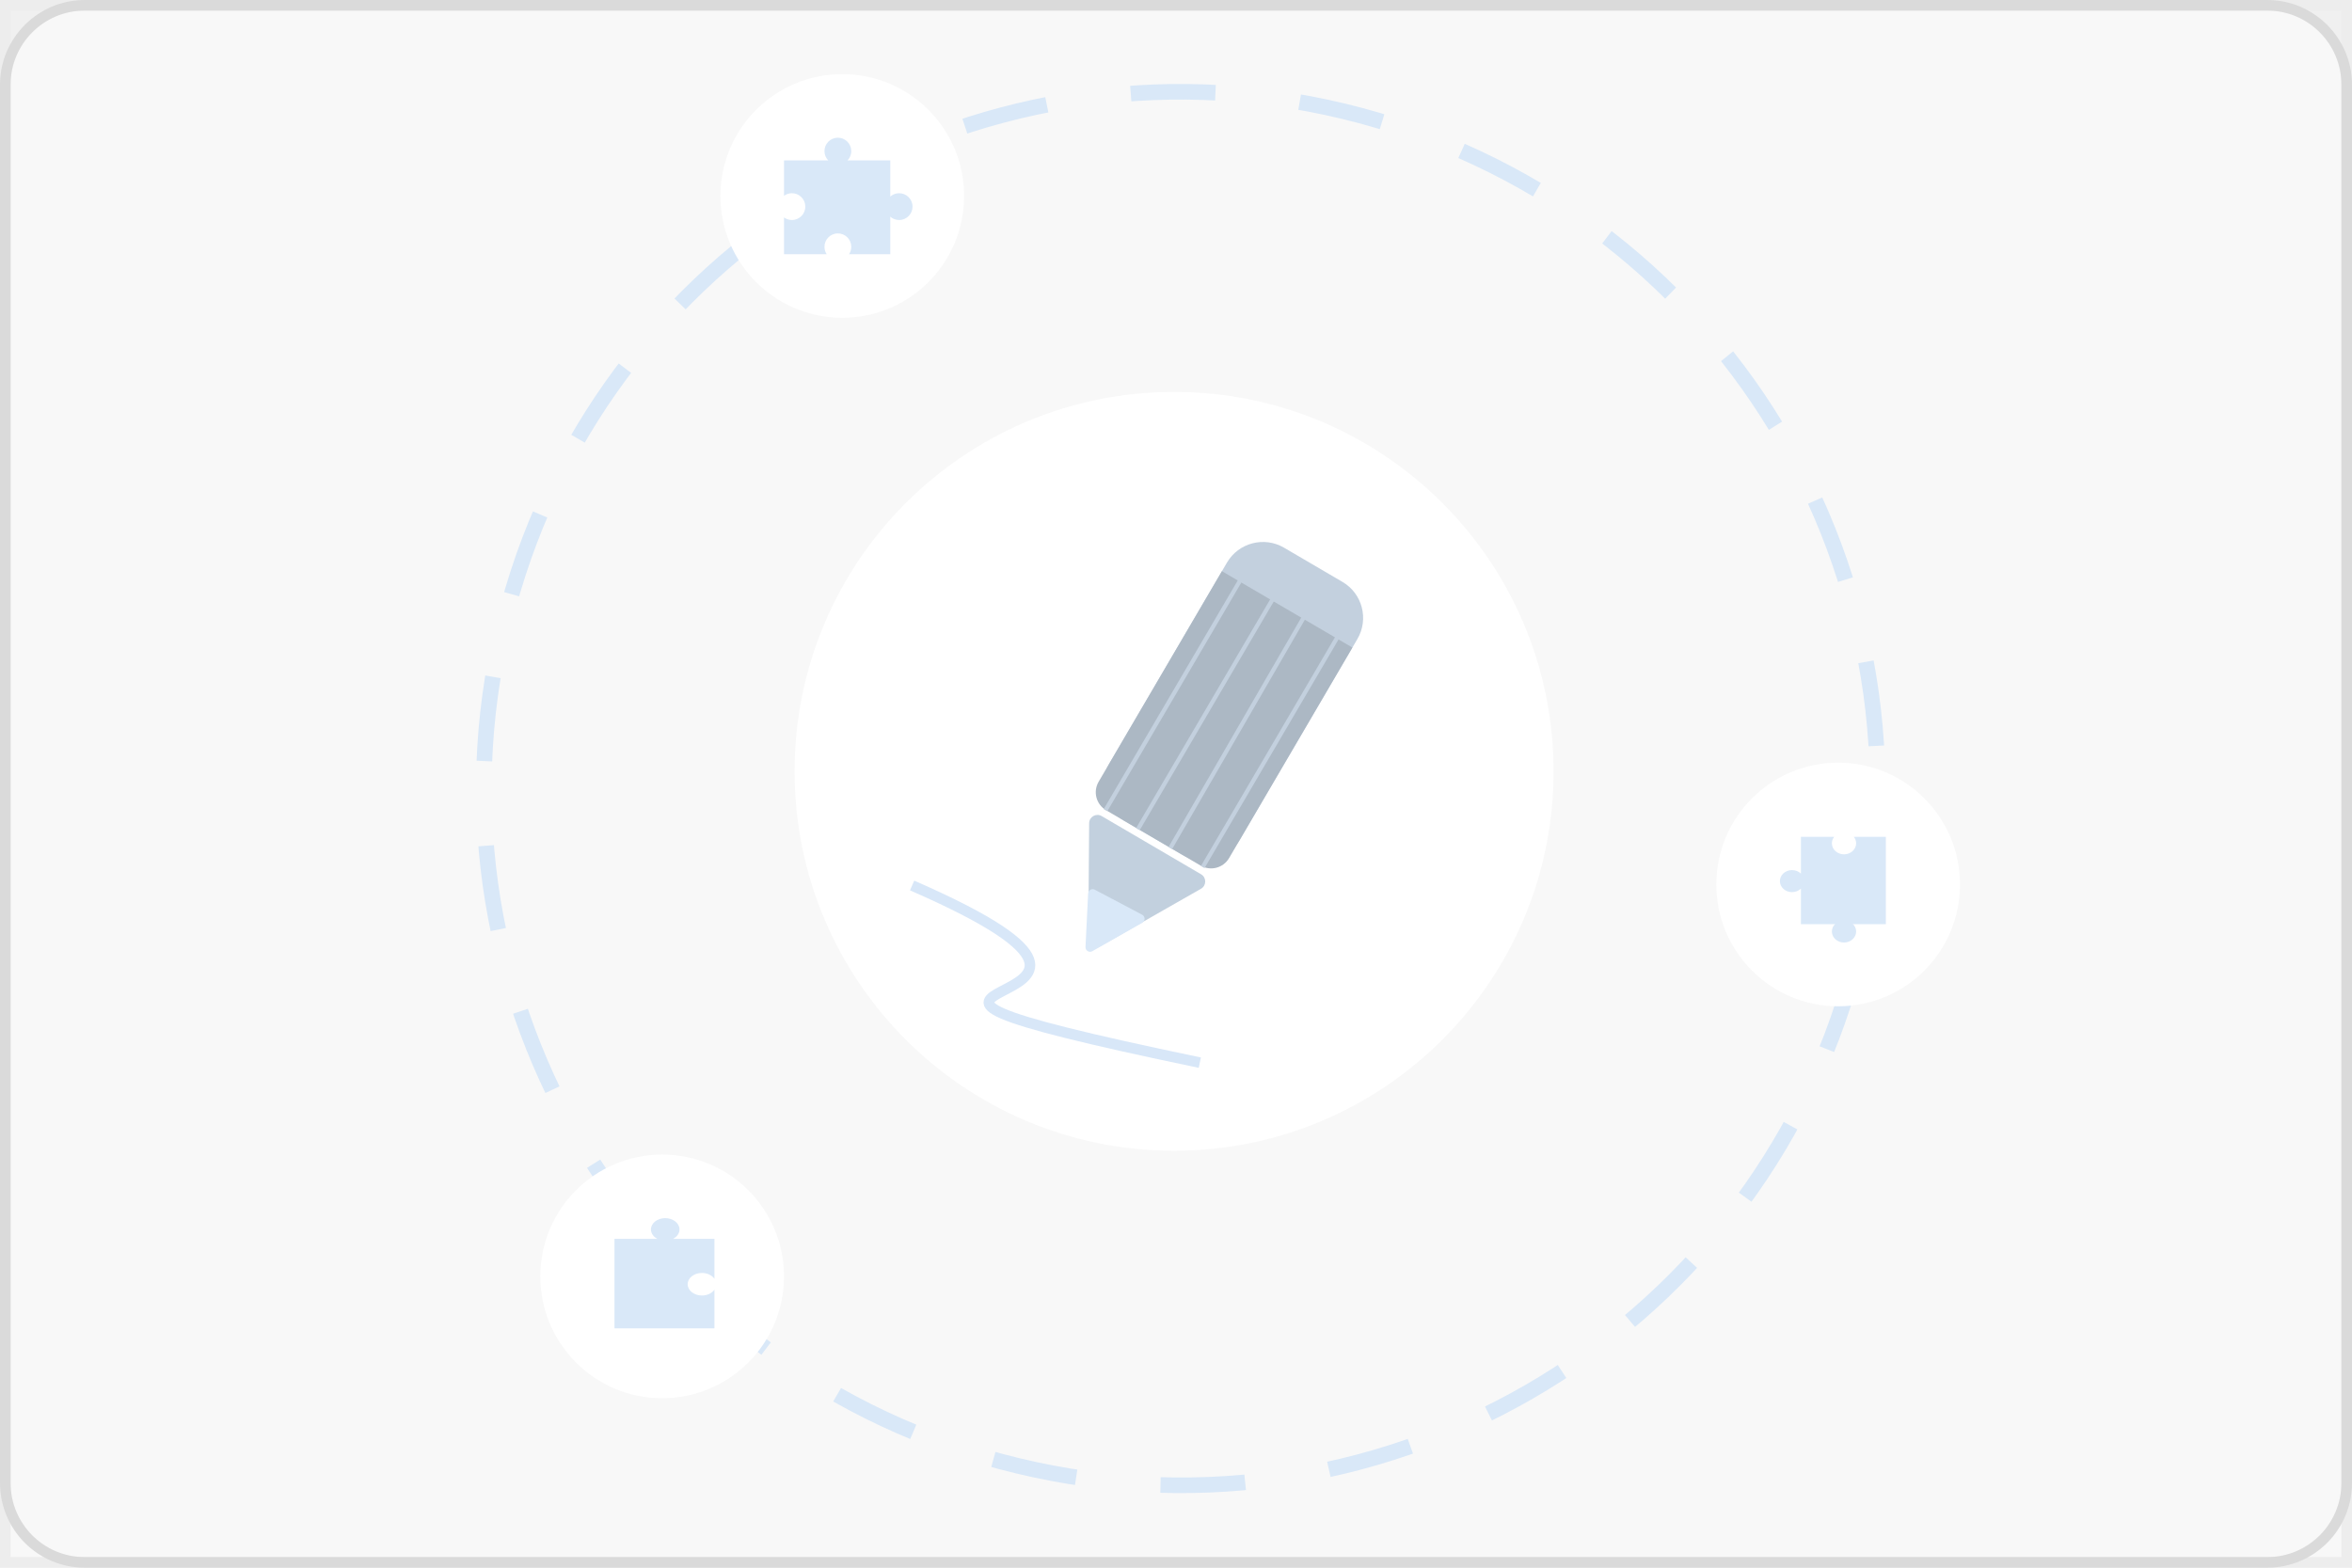
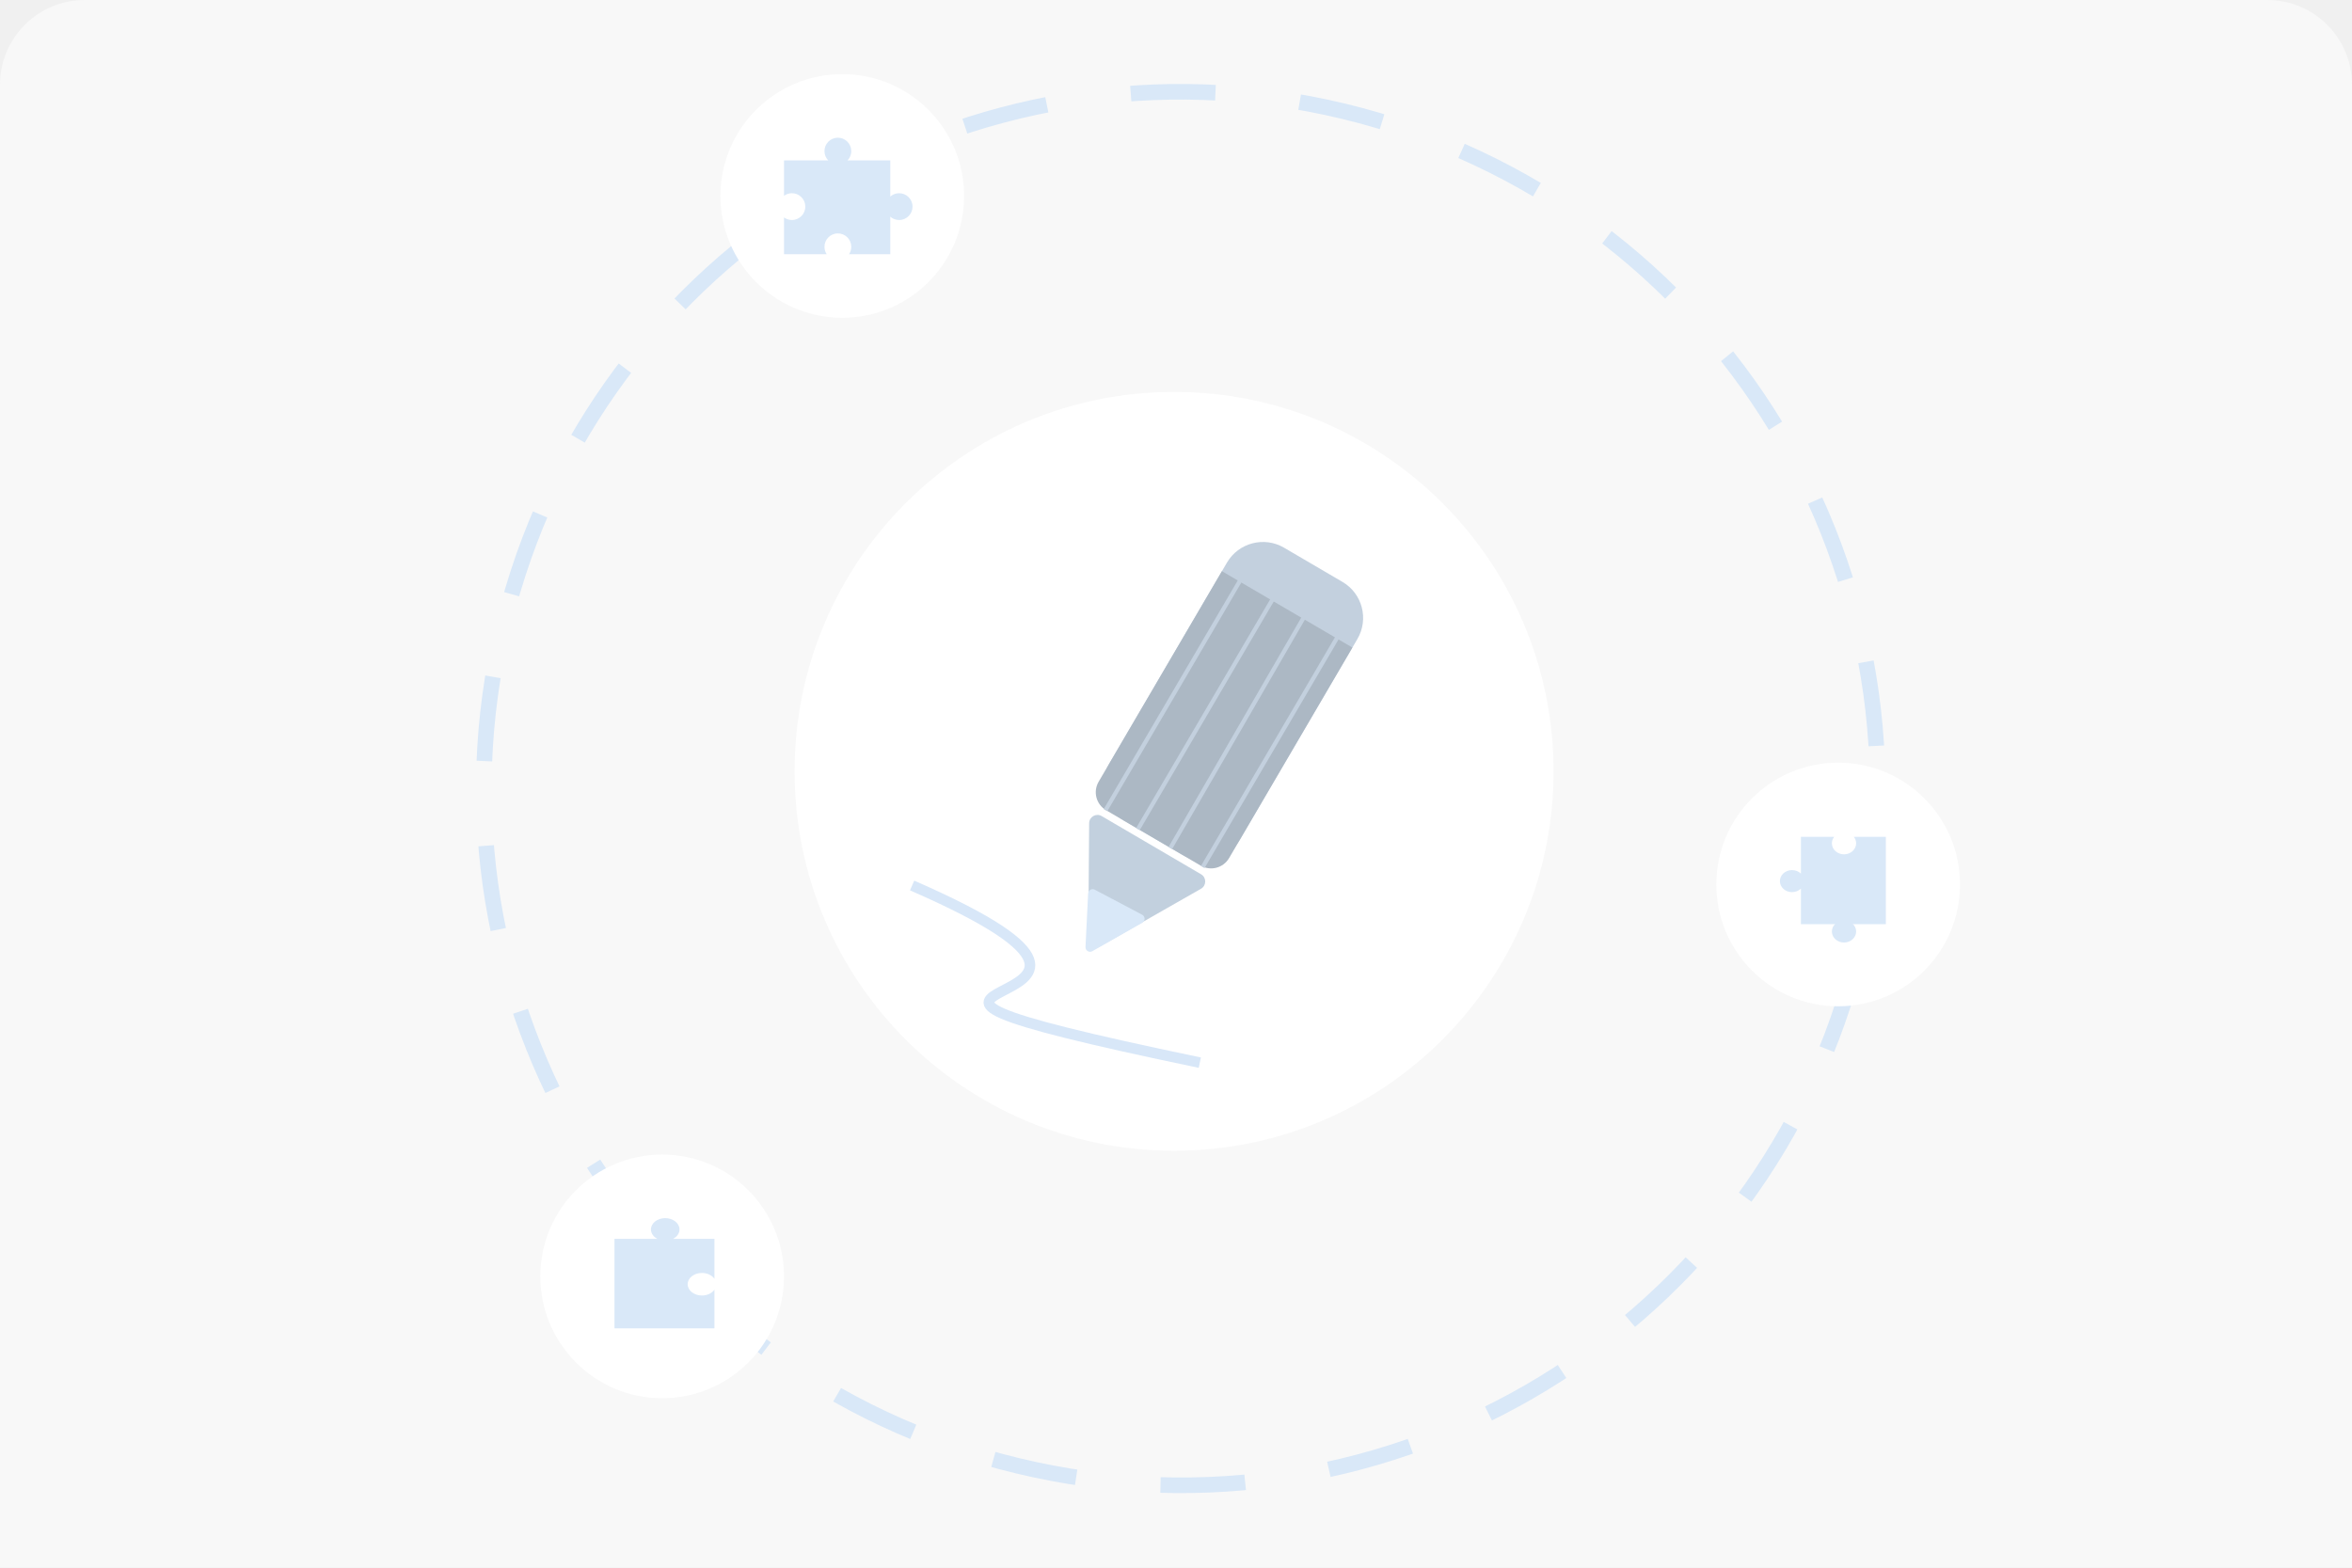
- <svg xmlns="http://www.w3.org/2000/svg" width="222" height="148" viewBox="0 0 222 148" fill="none">
-   <g clip-path="url(#clip0_220_336)">
-     <path d="M0 8C0 3.582 3.582 0 8 0H214C218.418 0 222 3.582 222 8V148H0V8Z" fill="#F8F8F8" />
-     <circle cx="111.444" cy="74.444" r="65.763" transform="rotate(15 111.444 74.4439)" stroke="#D9E8F8" stroke-width="1.472" stroke-dasharray="8 8" />
-     <circle cx="110.819" cy="72.819" r="35.819" fill="white" />
-     <circle cx="79.5" cy="18.5" r="11.5" fill="white" />
-     <path fill-rule="evenodd" clip-rule="evenodd" d="M78.175 15.145C77.96 14.923 77.826 14.622 77.819 14.289C77.806 13.591 78.361 13.014 79.06 13C79.758 12.987 80.335 13.542 80.349 14.241C80.356 14.591 80.219 14.911 79.993 15.145H84.03V18.557C84.247 18.366 84.531 18.247 84.843 18.241C85.541 18.228 86.118 18.783 86.132 19.482C86.145 20.18 85.59 20.757 84.891 20.771C84.561 20.777 84.259 20.657 84.03 20.454V24H80.139C80.276 23.793 80.354 23.544 80.349 23.277C80.336 22.578 79.759 22.023 79.06 22.036C78.362 22.049 77.806 22.627 77.82 23.325C77.824 23.575 77.901 23.806 78.03 24H74V20.527C74.216 20.685 74.483 20.776 74.771 20.771C75.469 20.757 76.025 20.18 76.011 19.482C75.998 18.783 75.421 18.228 74.723 18.241C74.452 18.246 74.203 18.336 74 18.485V15.145H78.175Z" fill="#D9E8F8" />
-     <circle cx="173.5" cy="83.5" r="11.5" fill="white" />
-     <circle cx="62.5" cy="120.5" r="11.5" transform="rotate(180 62.5 120.5)" fill="white" />
-     <path fill-rule="evenodd" clip-rule="evenodd" d="M64.907 121.26C64.892 120.672 65.484 120.186 66.229 120.175C66.746 120.167 67.201 120.391 67.435 120.726L67.435 116.958L63.524 116.958C63.9 116.764 64.145 116.426 64.136 116.045C64.122 115.457 63.507 114.989 62.763 115C62.019 115.011 61.427 115.497 61.441 116.086C61.45 116.452 61.692 116.772 62.053 116.958L58 116.958L58 125.404L67.435 125.404L67.435 121.754C67.21 122.076 66.779 122.297 66.28 122.305C65.536 122.316 64.921 121.848 64.907 121.26Z" fill="#D9E8F8" />
-     <path fill-rule="evenodd" clip-rule="evenodd" d="M178 79L178 87.251L169.985 87.251L169.985 83.89C169.78 84.09 169.491 84.218 169.167 84.223C168.535 84.234 168.012 83.777 168 83.203C167.988 82.628 168.491 82.153 169.123 82.142C169.463 82.136 169.77 82.265 169.985 82.475L169.985 79L173.128 79C172.985 79.177 172.903 79.397 172.908 79.634C172.92 80.209 173.442 80.666 174.074 80.655C174.707 80.644 175.209 80.169 175.197 79.594C175.193 79.372 175.111 79.167 174.977 79L178 79Z" fill="#D9E8F8" />
-     <ellipse cx="1.145" cy="1.041" rx="1.145" ry="1.041" transform="matrix(-0.99985 0.0173015 -0.020945 -0.999781 175.219 88.9604)" fill="#D9E8F8" />
-     <rect x="102.704" y="75.498" width="29.875" height="14.269" rx="3.937" transform="rotate(-59.6511 102.704 75.4976)" fill="#C3D0DE" />
-     <path d="M104.402 76.492C103.464 75.943 103.149 74.737 103.698 73.799L115.335 53.923L127.649 61.133L116.012 81.008C115.463 81.947 114.257 82.262 113.319 81.713L104.402 76.492Z" fill="#ACB8C4" />
-     <path d="M102.802 77.718C102.806 77.112 103.464 76.737 103.986 77.043L113.369 82.539C113.892 82.845 113.887 83.604 113.36 83.904L103.896 89.304C103.369 89.605 102.716 89.221 102.72 88.614L102.802 77.718Z" fill="#C2D0DE" />
-     <path d="M103.34 83.994C103.061 83.846 102.723 84.039 102.707 84.356L102.458 89.402C102.442 89.742 102.807 89.967 103.103 89.799L107.817 87.115C108.114 86.946 108.108 86.516 107.806 86.356L103.34 83.994Z" fill="#D9E8F8" />
-     <line x1="117.088" y1="54.743" x2="104.349" y2="76.483" stroke="#C3D0DE" stroke-width="0.394" />
-     <line x1="120.146" y1="56.534" x2="107.406" y2="78.274" stroke="#C3D0DE" stroke-width="0.394" />
-     <line x1="123.17" y1="58.099" x2="110.464" y2="80.065" stroke="#C3D0DE" stroke-width="0.394" />
-     <line x1="126.26" y1="60.117" x2="113.521" y2="81.857" stroke="#C3D0DE" stroke-width="0.394" />
-     <path d="M86.092 83.597C116.907 97.041 69.032 91.1 113.248 100.322" stroke="#D8E7F8" />
+ <svg xmlns="http://www.w3.org/2000/svg" width="222" height="148" viewBox="0 0 222 148" fill="none" version="1.1" id="svg51">
+   <g clip-path="url(#clip0_220_336)" id="g40">
+     <path d="M0 8C0 3.582 3.582 0 8 0H214C218.418 0 222 3.582 222 8V148H0V8Z" fill="#F8F8F8" id="path2" />
+     <circle cx="111.444" cy="74.444" r="65.763" transform="rotate(15 111.444 74.4439)" stroke="#D9E8F8" stroke-width="1.472" stroke-dasharray="8 8" id="circle4" />
+     <circle cx="110.819" cy="72.819" r="35.819" fill="white" id="circle6" />
+     <circle cx="79.5" cy="18.5" r="11.5" fill="white" id="circle8" />
+     <path fill-rule="evenodd" clip-rule="evenodd" d="M78.175 15.145C77.96 14.923 77.826 14.622 77.819 14.289C77.806 13.591 78.361 13.014 79.06 13C79.758 12.987 80.335 13.542 80.349 14.241C80.356 14.591 80.219 14.911 79.993 15.145H84.03V18.557C84.247 18.366 84.531 18.247 84.843 18.241C85.541 18.228 86.118 18.783 86.132 19.482C86.145 20.18 85.59 20.757 84.891 20.771C84.561 20.777 84.259 20.657 84.03 20.454V24H80.139C80.276 23.793 80.354 23.544 80.349 23.277C80.336 22.578 79.759 22.023 79.06 22.036C78.362 22.049 77.806 22.627 77.82 23.325C77.824 23.575 77.901 23.806 78.03 24H74V20.527C74.216 20.685 74.483 20.776 74.771 20.771C75.469 20.757 76.025 20.18 76.011 19.482C75.998 18.783 75.421 18.228 74.723 18.241C74.452 18.246 74.203 18.336 74 18.485V15.145H78.175Z" fill="#D9E8F8" id="path10" />
+     <circle cx="173.5" cy="83.5" r="11.5" fill="white" id="circle12" />
+     <circle cx="62.5" cy="120.5" r="11.5" transform="rotate(180 62.5 120.5)" fill="white" id="circle14" />
+     <path fill-rule="evenodd" clip-rule="evenodd" d="M64.907 121.26C64.892 120.672 65.484 120.186 66.229 120.175C66.746 120.167 67.201 120.391 67.435 120.726L67.435 116.958L63.524 116.958C63.9 116.764 64.145 116.426 64.136 116.045C64.122 115.457 63.507 114.989 62.763 115C62.019 115.011 61.427 115.497 61.441 116.086C61.45 116.452 61.692 116.772 62.053 116.958L58 116.958L58 125.404L67.435 125.404L67.435 121.754C67.21 122.076 66.779 122.297 66.28 122.305C65.536 122.316 64.921 121.848 64.907 121.26Z" fill="#D9E8F8" id="path16" />
+     <path fill-rule="evenodd" clip-rule="evenodd" d="M178 79L178 87.251L169.985 87.251L169.985 83.89C169.78 84.09 169.491 84.218 169.167 84.223C168.535 84.234 168.012 83.777 168 83.203C167.988 82.628 168.491 82.153 169.123 82.142C169.463 82.136 169.77 82.265 169.985 82.475L169.985 79L173.128 79C172.985 79.177 172.903 79.397 172.908 79.634C172.92 80.209 173.442 80.666 174.074 80.655C174.707 80.644 175.209 80.169 175.197 79.594C175.193 79.372 175.111 79.167 174.977 79L178 79Z" fill="#D9E8F8" id="path18" />
+     <ellipse cx="1.145" cy="1.041" rx="1.145" ry="1.041" transform="matrix(-0.99985 0.0173015 -0.020945 -0.999781 175.219 88.9604)" fill="#D9E8F8" id="ellipse20" />
+     <rect x="102.704" y="75.498" width="29.875" height="14.269" rx="3.937" transform="rotate(-59.6511 102.704 75.4976)" fill="#C3D0DE" id="rect22" />
+     <path d="M104.402 76.492C103.464 75.943 103.149 74.737 103.698 73.799L115.335 53.923L127.649 61.133L116.012 81.008C115.463 81.947 114.257 82.262 113.319 81.713L104.402 76.492Z" fill="#ACB8C4" id="path24" />
+     <path d="M102.802 77.718C102.806 77.112 103.464 76.737 103.986 77.043L113.369 82.539C113.892 82.845 113.887 83.604 113.36 83.904L103.896 89.304C103.369 89.605 102.716 89.221 102.72 88.614L102.802 77.718Z" fill="#C2D0DE" id="path26" />
+     <path d="M103.34 83.994C103.061 83.846 102.723 84.039 102.707 84.356L102.458 89.402C102.442 89.742 102.807 89.967 103.103 89.799L107.817 87.115C108.114 86.946 108.108 86.516 107.806 86.356L103.34 83.994Z" fill="#D9E8F8" id="path28" />
+     <line x1="117.088" y1="54.743" x2="104.349" y2="76.483" stroke="#C3D0DE" stroke-width="0.394" id="line30" />
+     <line x1="120.146" y1="56.534" x2="107.406" y2="78.274" stroke="#C3D0DE" stroke-width="0.394" id="line32" />
+     <line x1="123.17" y1="58.099" x2="110.464" y2="80.065" stroke="#C3D0DE" stroke-width="0.394" id="line34" />
+     <line x1="126.26" y1="60.117" x2="113.521" y2="81.857" stroke="#C3D0DE" stroke-width="0.394" id="line36" />
+     <path d="M86.092 83.597C116.907 97.041 69.032 91.1 113.248 100.322" stroke="#D8E7F8" id="path38" />
  </g>
-   <rect x="0.5" y="0.5" width="221" height="147" stroke="#EDEDED" />
-   <rect x="0.5" y="0.5" width="221" height="147" rx="7.5" stroke="#DADADA" />
-   <defs>
+   <defs id="defs49">
    <clipPath id="clip0_220_336">
-       <rect width="222" height="148" fill="white" />
+       <rect width="222" height="148" fill="white" id="rect46" />
    </clipPath>
  </defs>
</svg>
